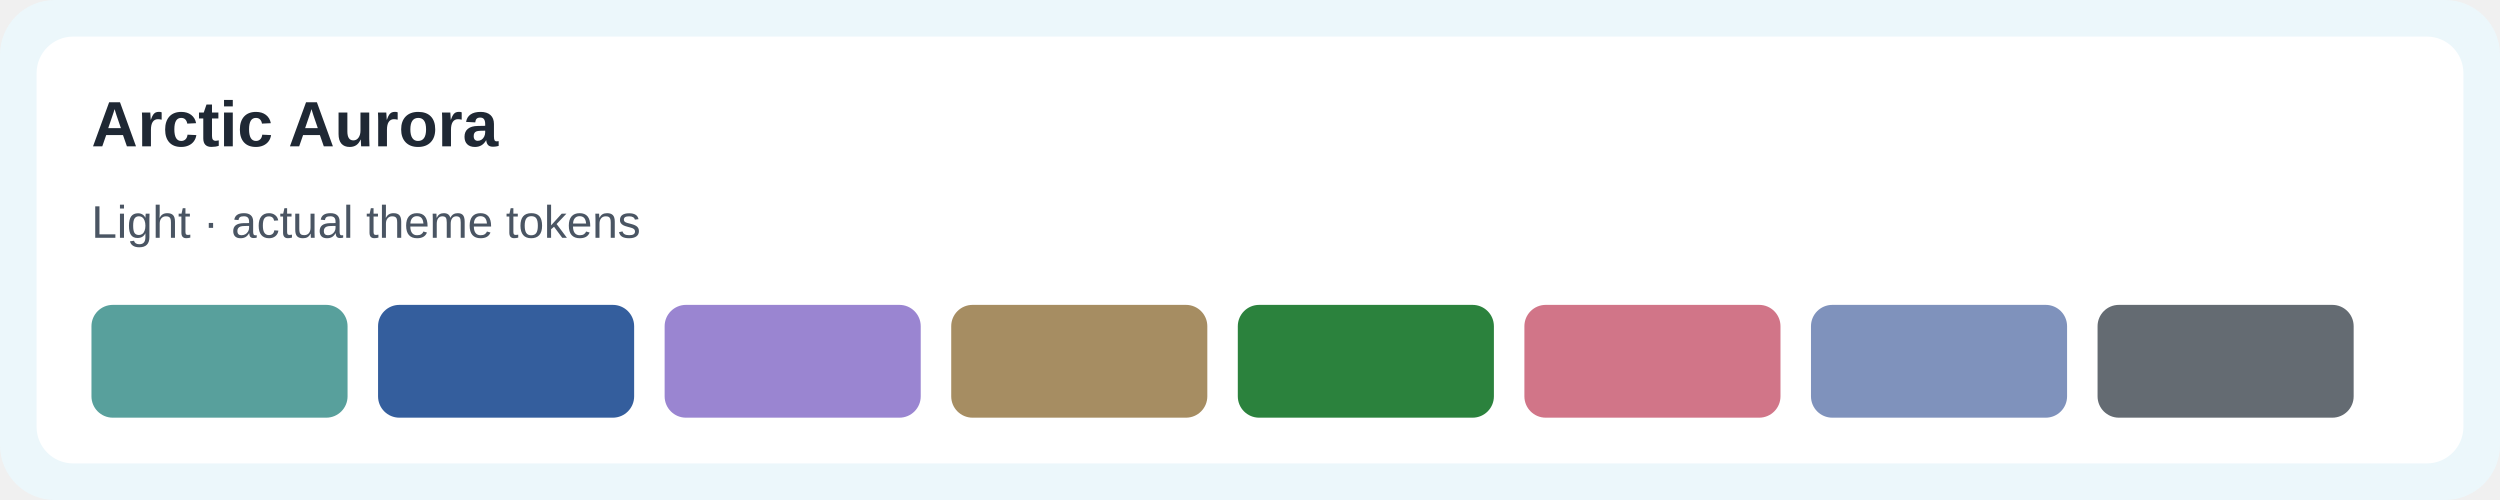
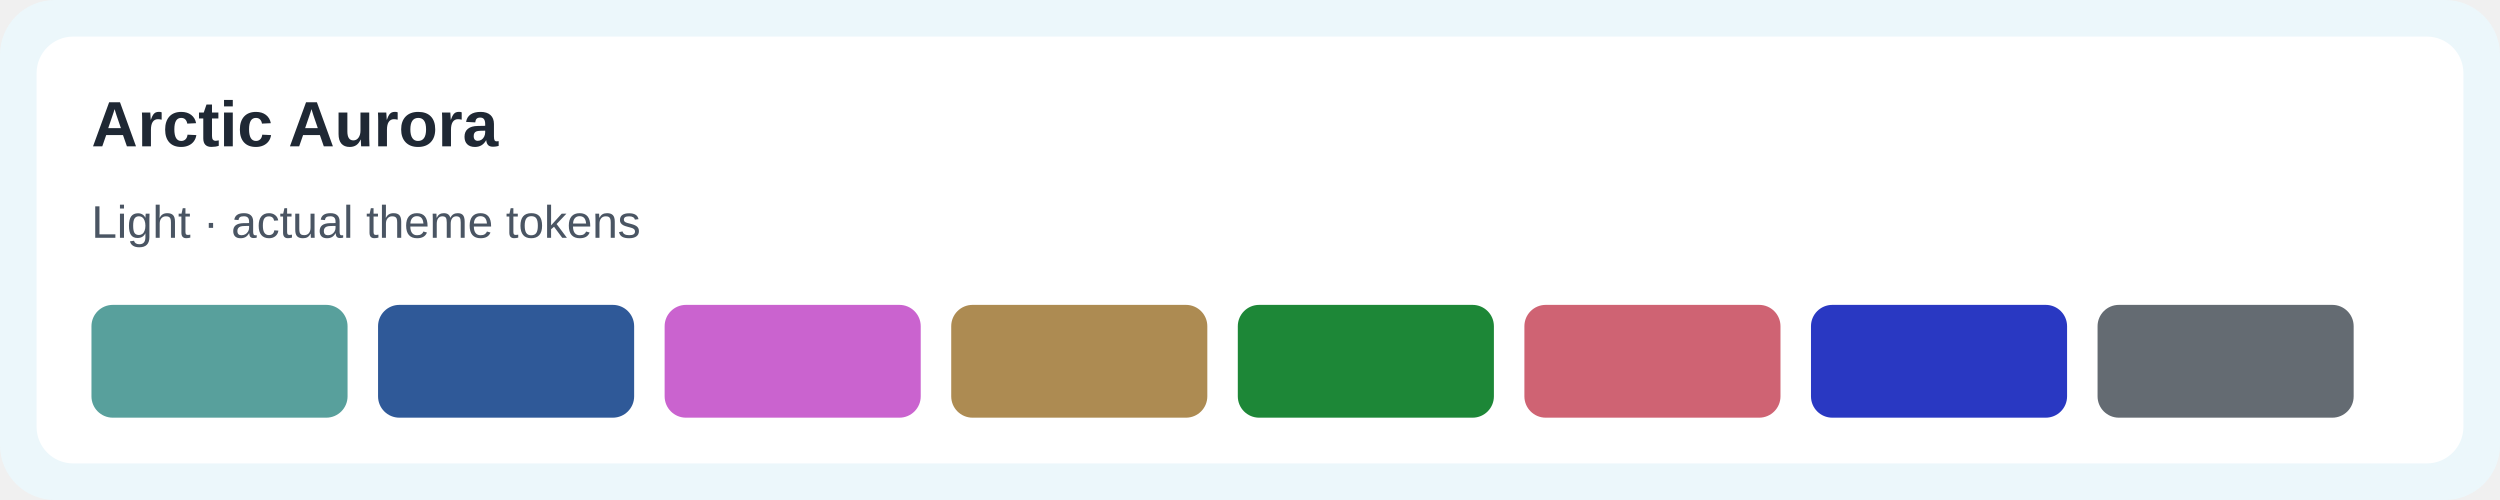
<svg xmlns="http://www.w3.org/2000/svg" width="820" height="164" viewBox="0 0 820 164">
  <rect width="820" height="164" rx="18" fill="#ECF7FB" />
  <rect x="12" y="12" width="796" height="140" rx="12" fill="#FFFFFF" />
  <text x="30" y="48" fill="#1F2834" font-family="Segoe UI,Arial,sans-serif" font-size="21" font-weight="650">Arctic Aurora</text>
  <text x="30" y="78" fill="#4A5563" font-family="Segoe UI,Arial,sans-serif" font-size="15">Light · actual theme tokens</text>
  <rect x="30" y="100" width="84" height="37" rx="7" fill="#58A09C" />
-   <rect x="124" y="100" width="84" height="37" rx="7" fill="#345E9D" />
-   <rect x="218" y="100" width="84" height="37" rx="7" fill="#9A85D1" />
-   <rect x="312" y="100" width="84" height="37" rx="7" fill="#A68D62" />
-   <rect x="406" y="100" width="84" height="37" rx="7" fill="#2B823D" />
-   <rect x="500" y="100" width="84" height="37" rx="7" fill="#D17588" />
-   <rect x="594" y="100" width="84" height="37" rx="7" fill="#7F92BC" />
+   <rect x="124" y="100" width="84" height="37" rx="7" fill="#2F5998" />
+   <rect x="218" y="100" width="84" height="37" rx="7" fill="#CA63CF" />
+   <rect x="312" y="100" width="84" height="37" rx="7" fill="#AD8B52" />
+   <rect x="406" y="100" width="84" height="37" rx="7" fill="#1D8737" />
+   <rect x="500" y="100" width="84" height="37" rx="7" fill="#CF6373" />
+   <rect x="594" y="100" width="84" height="37" rx="7" fill="#2938C2" />
  <rect x="688" y="100" width="84" height="37" rx="7" fill="#646B72" />
</svg>
